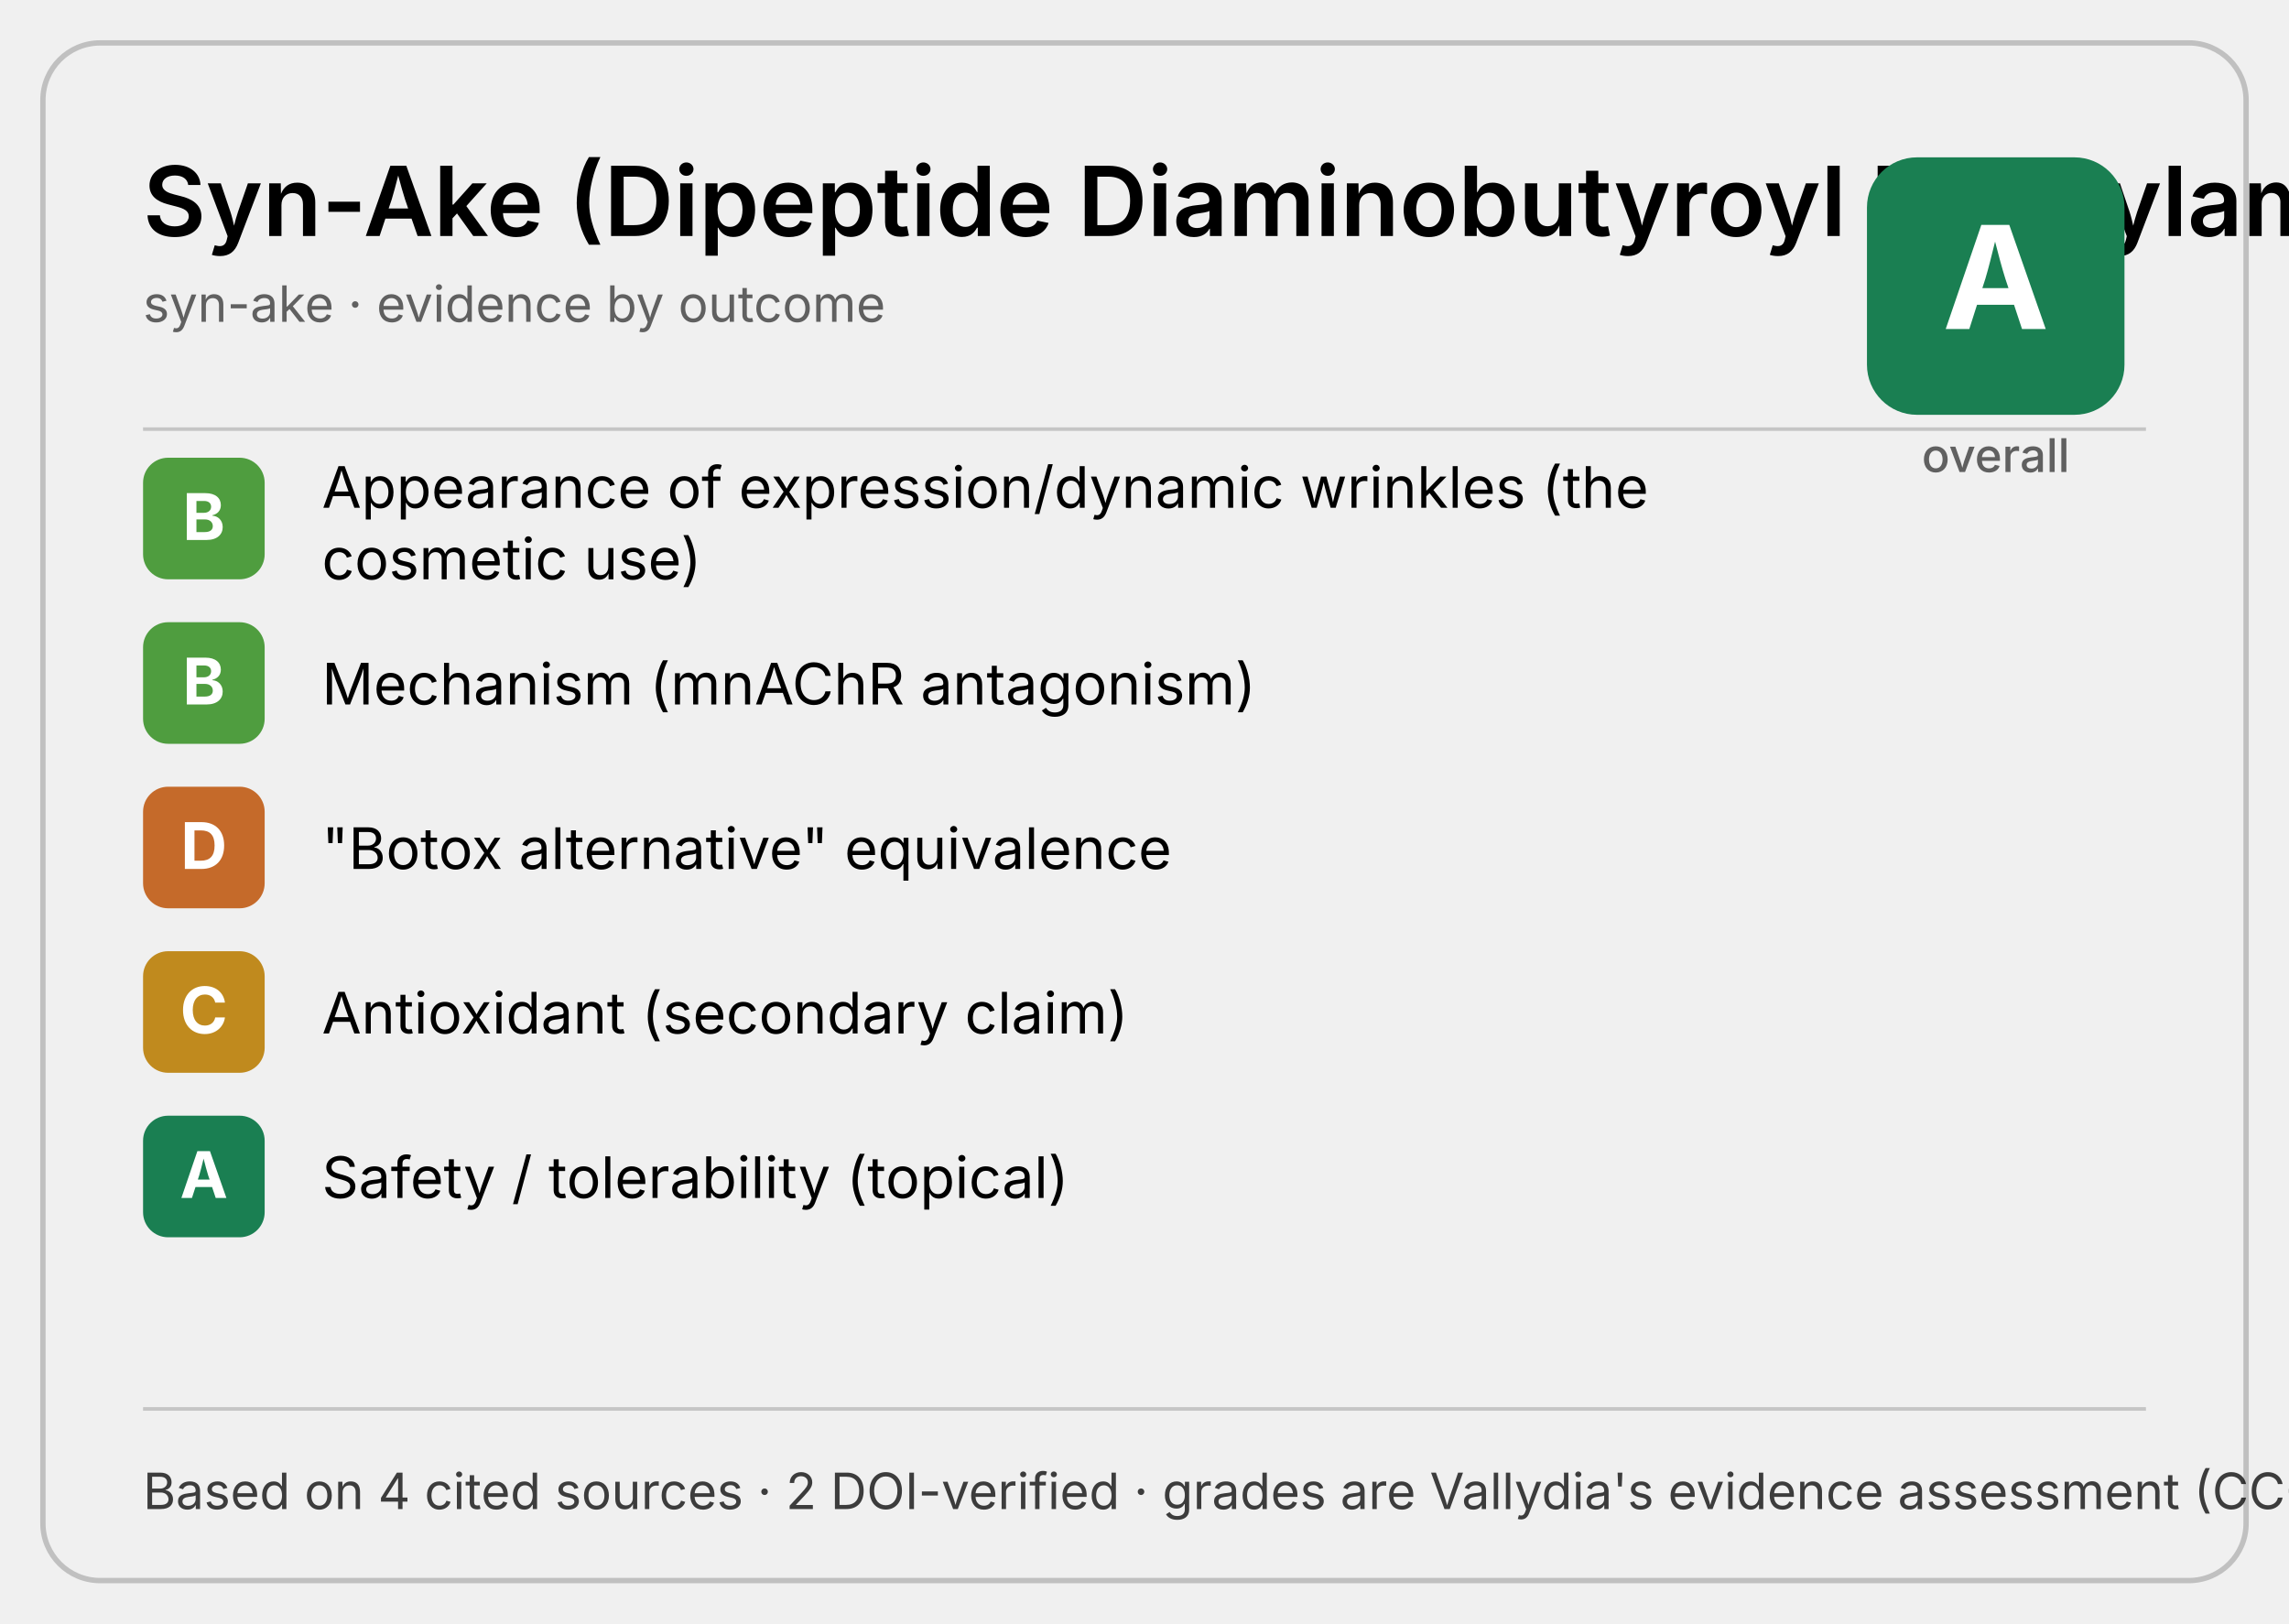
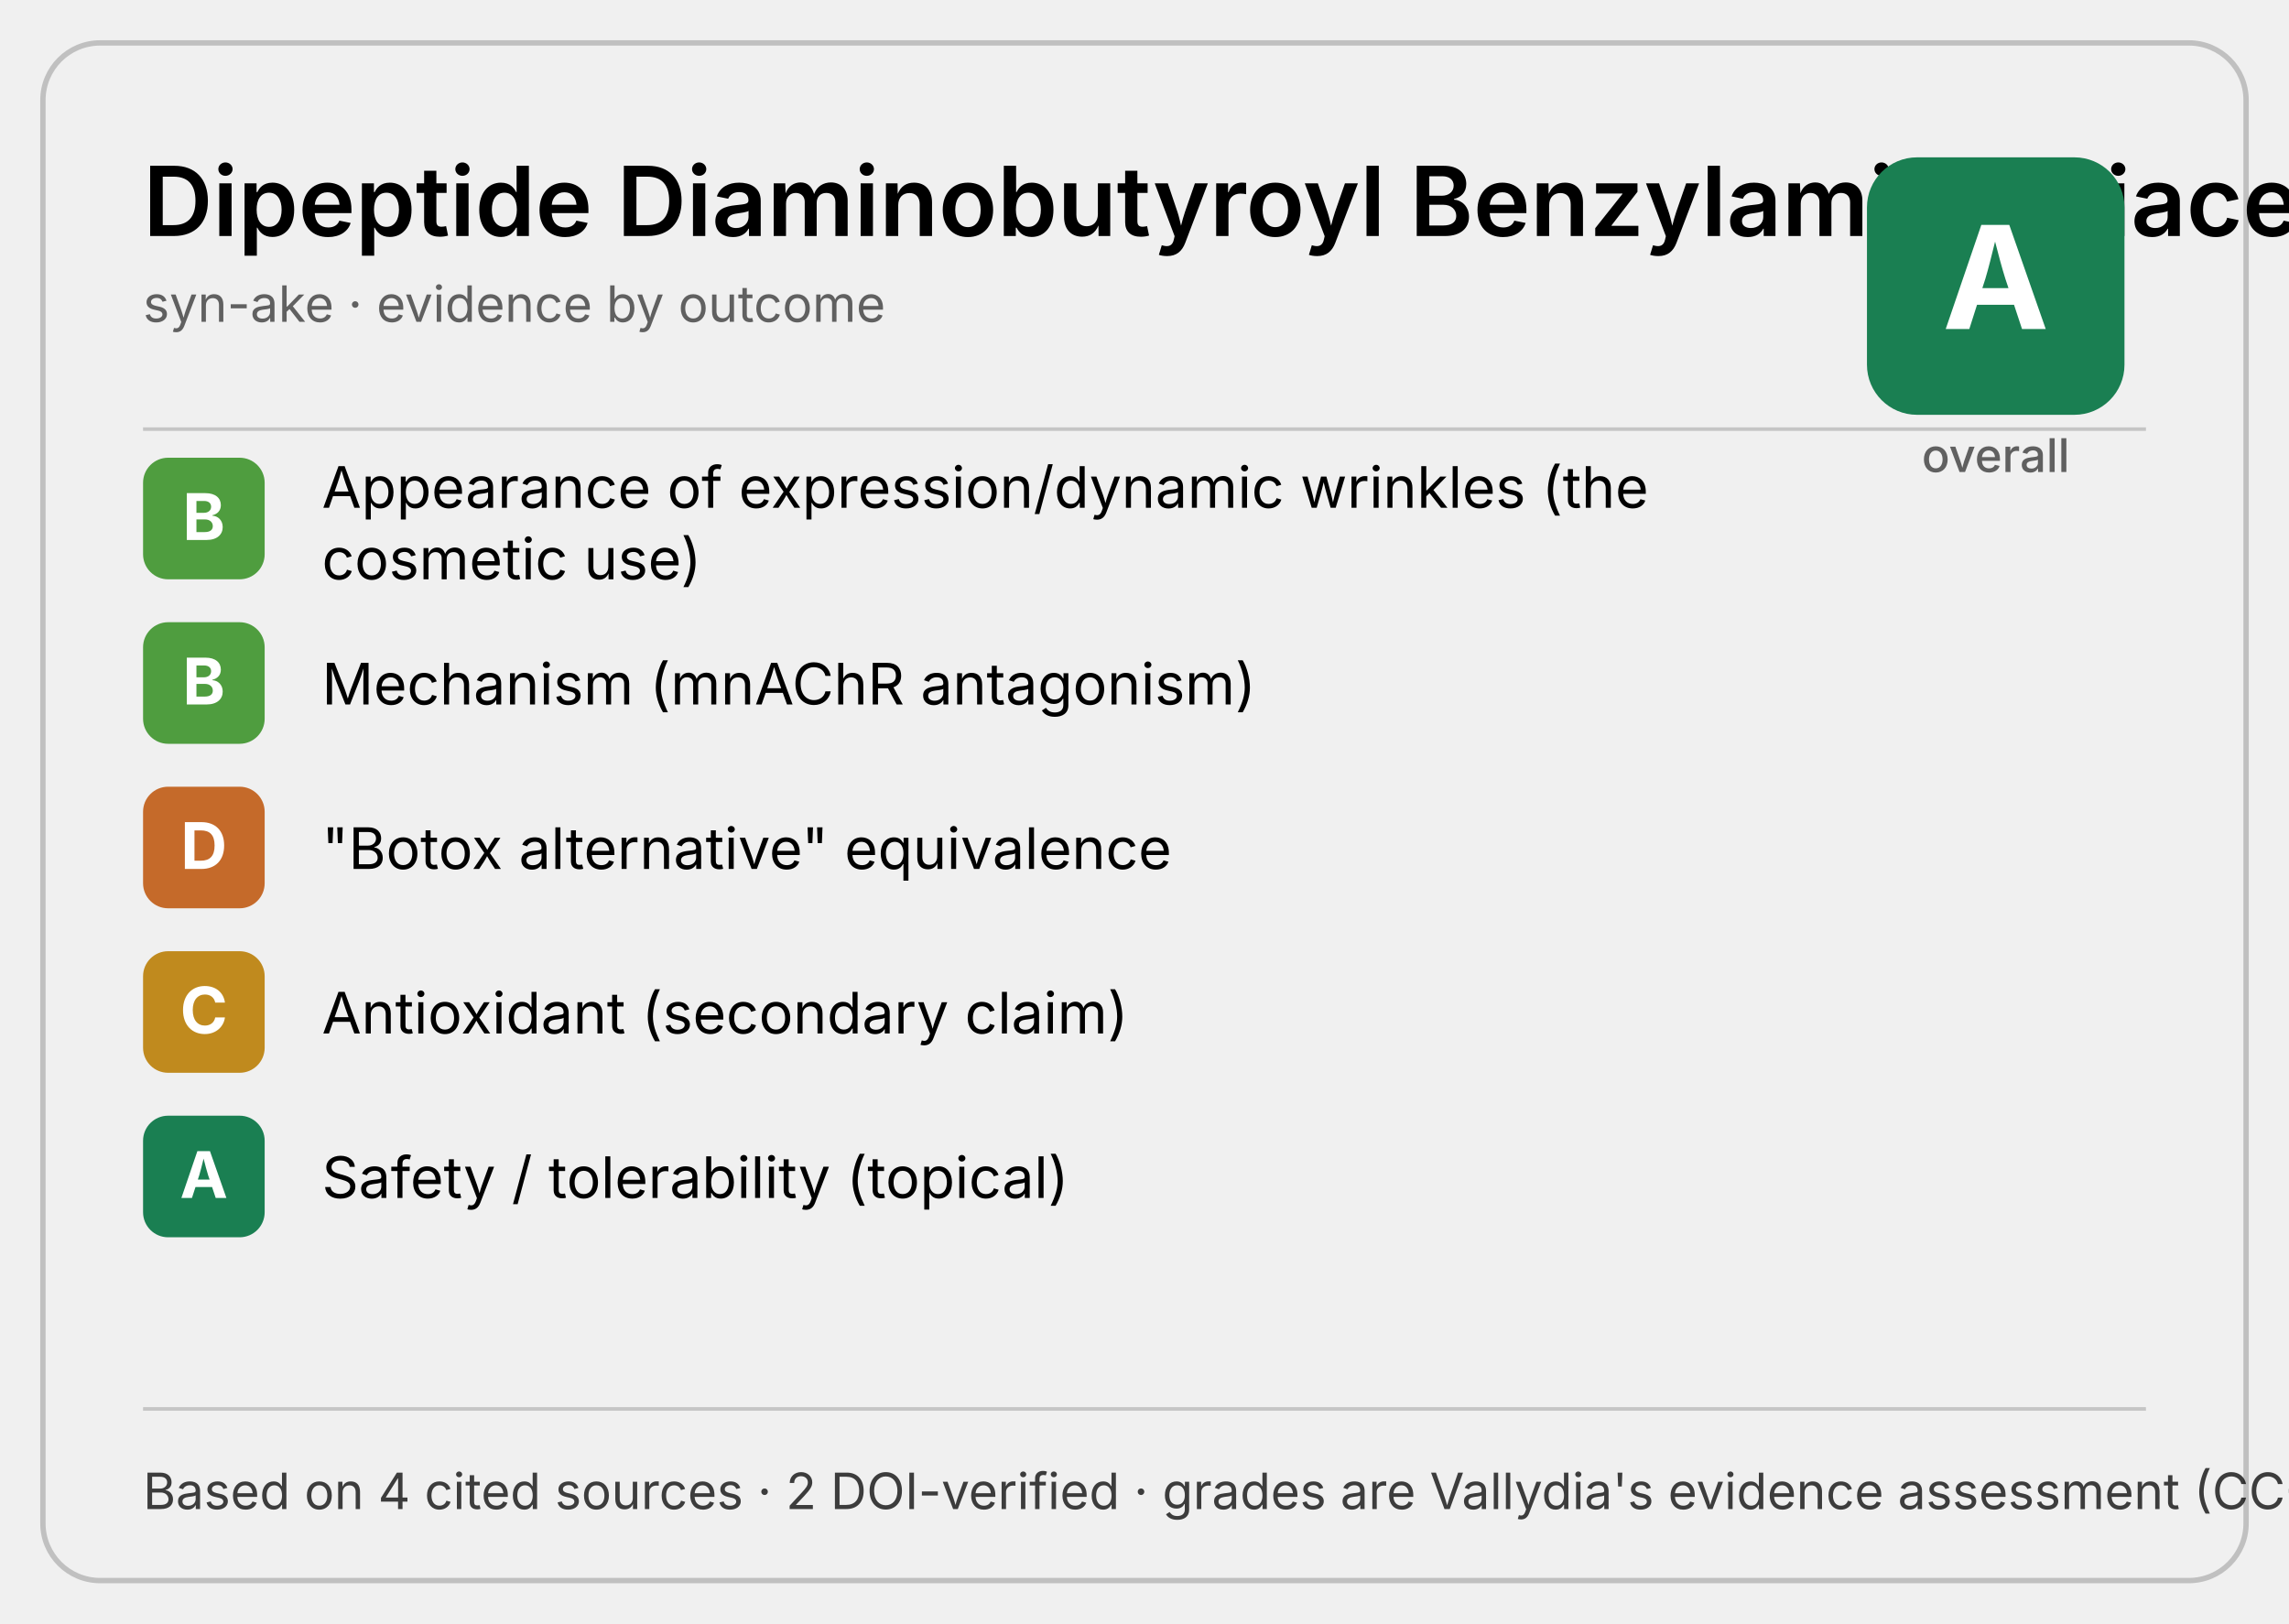
<svg xmlns="http://www.w3.org/2000/svg" width="640" height="454" viewBox="0 0 640 454" role="img">
  <style>
    .t { font: 600 27px system-ui, -apple-system, "Segoe UI", sans-serif; fill: currentColor; }
    .s { font: 400 14px system-ui, -apple-system, "Segoe UI", sans-serif; fill: currentColor; opacity:.6; }
    .out { font: 400 16px system-ui, -apple-system, "Segoe UI", sans-serif; fill: currentColor; }
    .chip { font: 700 18px system-ui, -apple-system, "Segoe UI", sans-serif; fill: #fff; }
    .obig { font: 700 40px system-ui, -apple-system, "Segoe UI", sans-serif; fill: #fff; }
    .olab { font: 500 13px system-ui, -apple-system, "Segoe UI", sans-serif; fill: currentColor; opacity:.6; }
    .f  { font: 400 14px system-ui, -apple-system, "Segoe UI", sans-serif; fill: currentColor; opacity:.75; }
    .b  { fill: none; stroke: currentColor; stroke-opacity:.2; stroke-width:1.5; }
  </style>
  <rect class="b" x="12" y="12" width="616" height="430" rx="16" />
-   <text x="40" y="66" class="t">Syn-Ake (Dipeptide Diaminobutyroyl Benzylamide Diacetate)</text>
+   <text x="40" y="66" class="t">Dipeptide Diaminobutyroyl Benzylamide Diacetate</text>
  <text x="40" y="90" class="s">syn-ake · evidence by outcome</text>
  <rect x="522" y="44" width="72" height="72" rx="14" fill="#1a7f52" />
  <text x="558" y="92" text-anchor="middle" class="obig">A</text>
  <text x="558" y="132" text-anchor="middle" class="olab">overall</text>
  <line x1="40" y1="120" x2="600" y2="120" stroke="currentColor" stroke-opacity=".18" />
  <rect x="40" y="128" width="34" height="34" rx="7" fill="#4f9d3f" />
  <text x="57" y="151" text-anchor="middle" class="chip">B</text>
  <text x="90" y="142" class="out">Appearance of expression/dynamic wrinkles (the</text>
  <text x="90" y="162" class="out">cosmetic use)</text>
  <rect x="40" y="174" width="34" height="34" rx="7" fill="#4f9d3f" />
  <text x="57" y="197" text-anchor="middle" class="chip">B</text>
  <text x="90" y="197" class="out">Mechanism (mnAChR antagonism)</text>
  <rect x="40" y="220" width="34" height="34" rx="7" fill="#c56a2a" />
  <text x="57" y="243" text-anchor="middle" class="chip">D</text>
  <text x="90" y="243" class="out">"Botox alternative" equivalence</text>
  <rect x="40" y="266" width="34" height="34" rx="7" fill="#c08a1e" />
  <text x="57" y="289" text-anchor="middle" class="chip">C</text>
  <text x="90" y="289" class="out">Antioxidant (secondary claim)</text>
  <rect x="40" y="312" width="34" height="34" rx="7" fill="#1a7f52" />
  <text x="57" y="335" text-anchor="middle" class="chip">A</text>
  <text x="90" y="335" class="out">Safety / tolerability (topical)</text>
  <line x1="40" y1="394" x2="600" y2="394" stroke="currentColor" stroke-opacity=".18" />
  <text x="40" y="422" class="f">Based on 4 cited sources · 2 DOI-verified · grades are Vallydia's evidence assessment (CC-BY-4.0)</text>
</svg>
